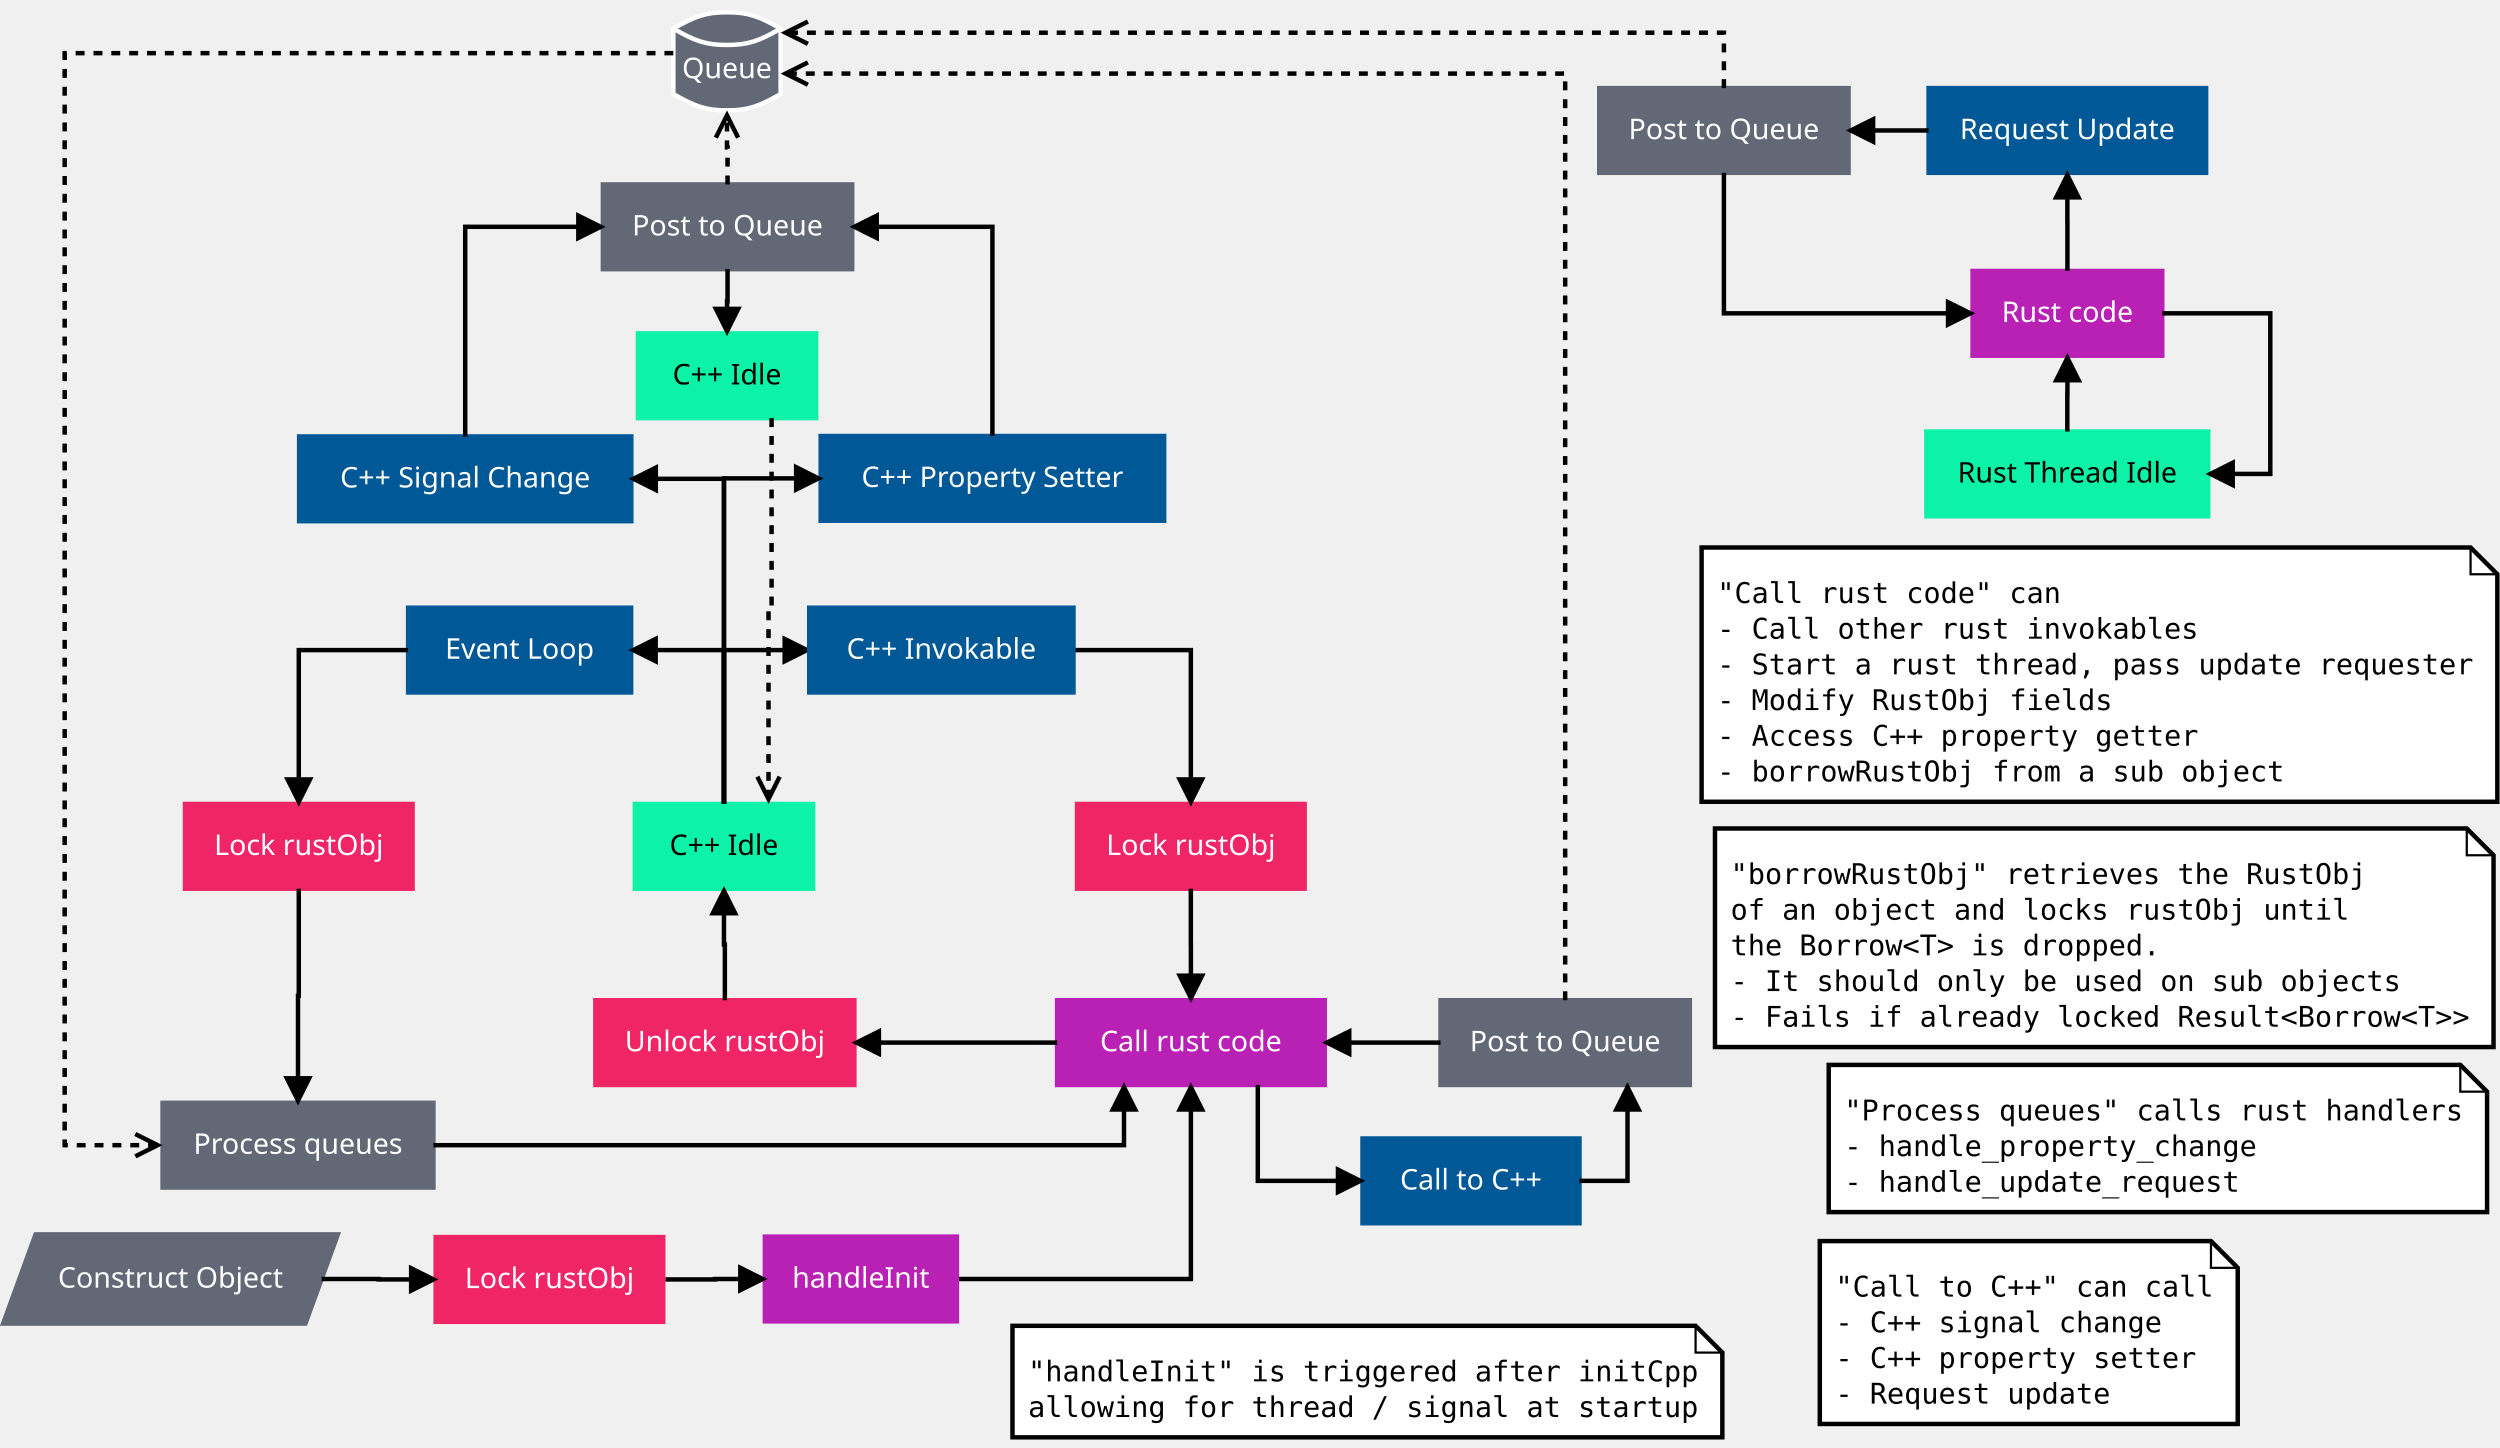
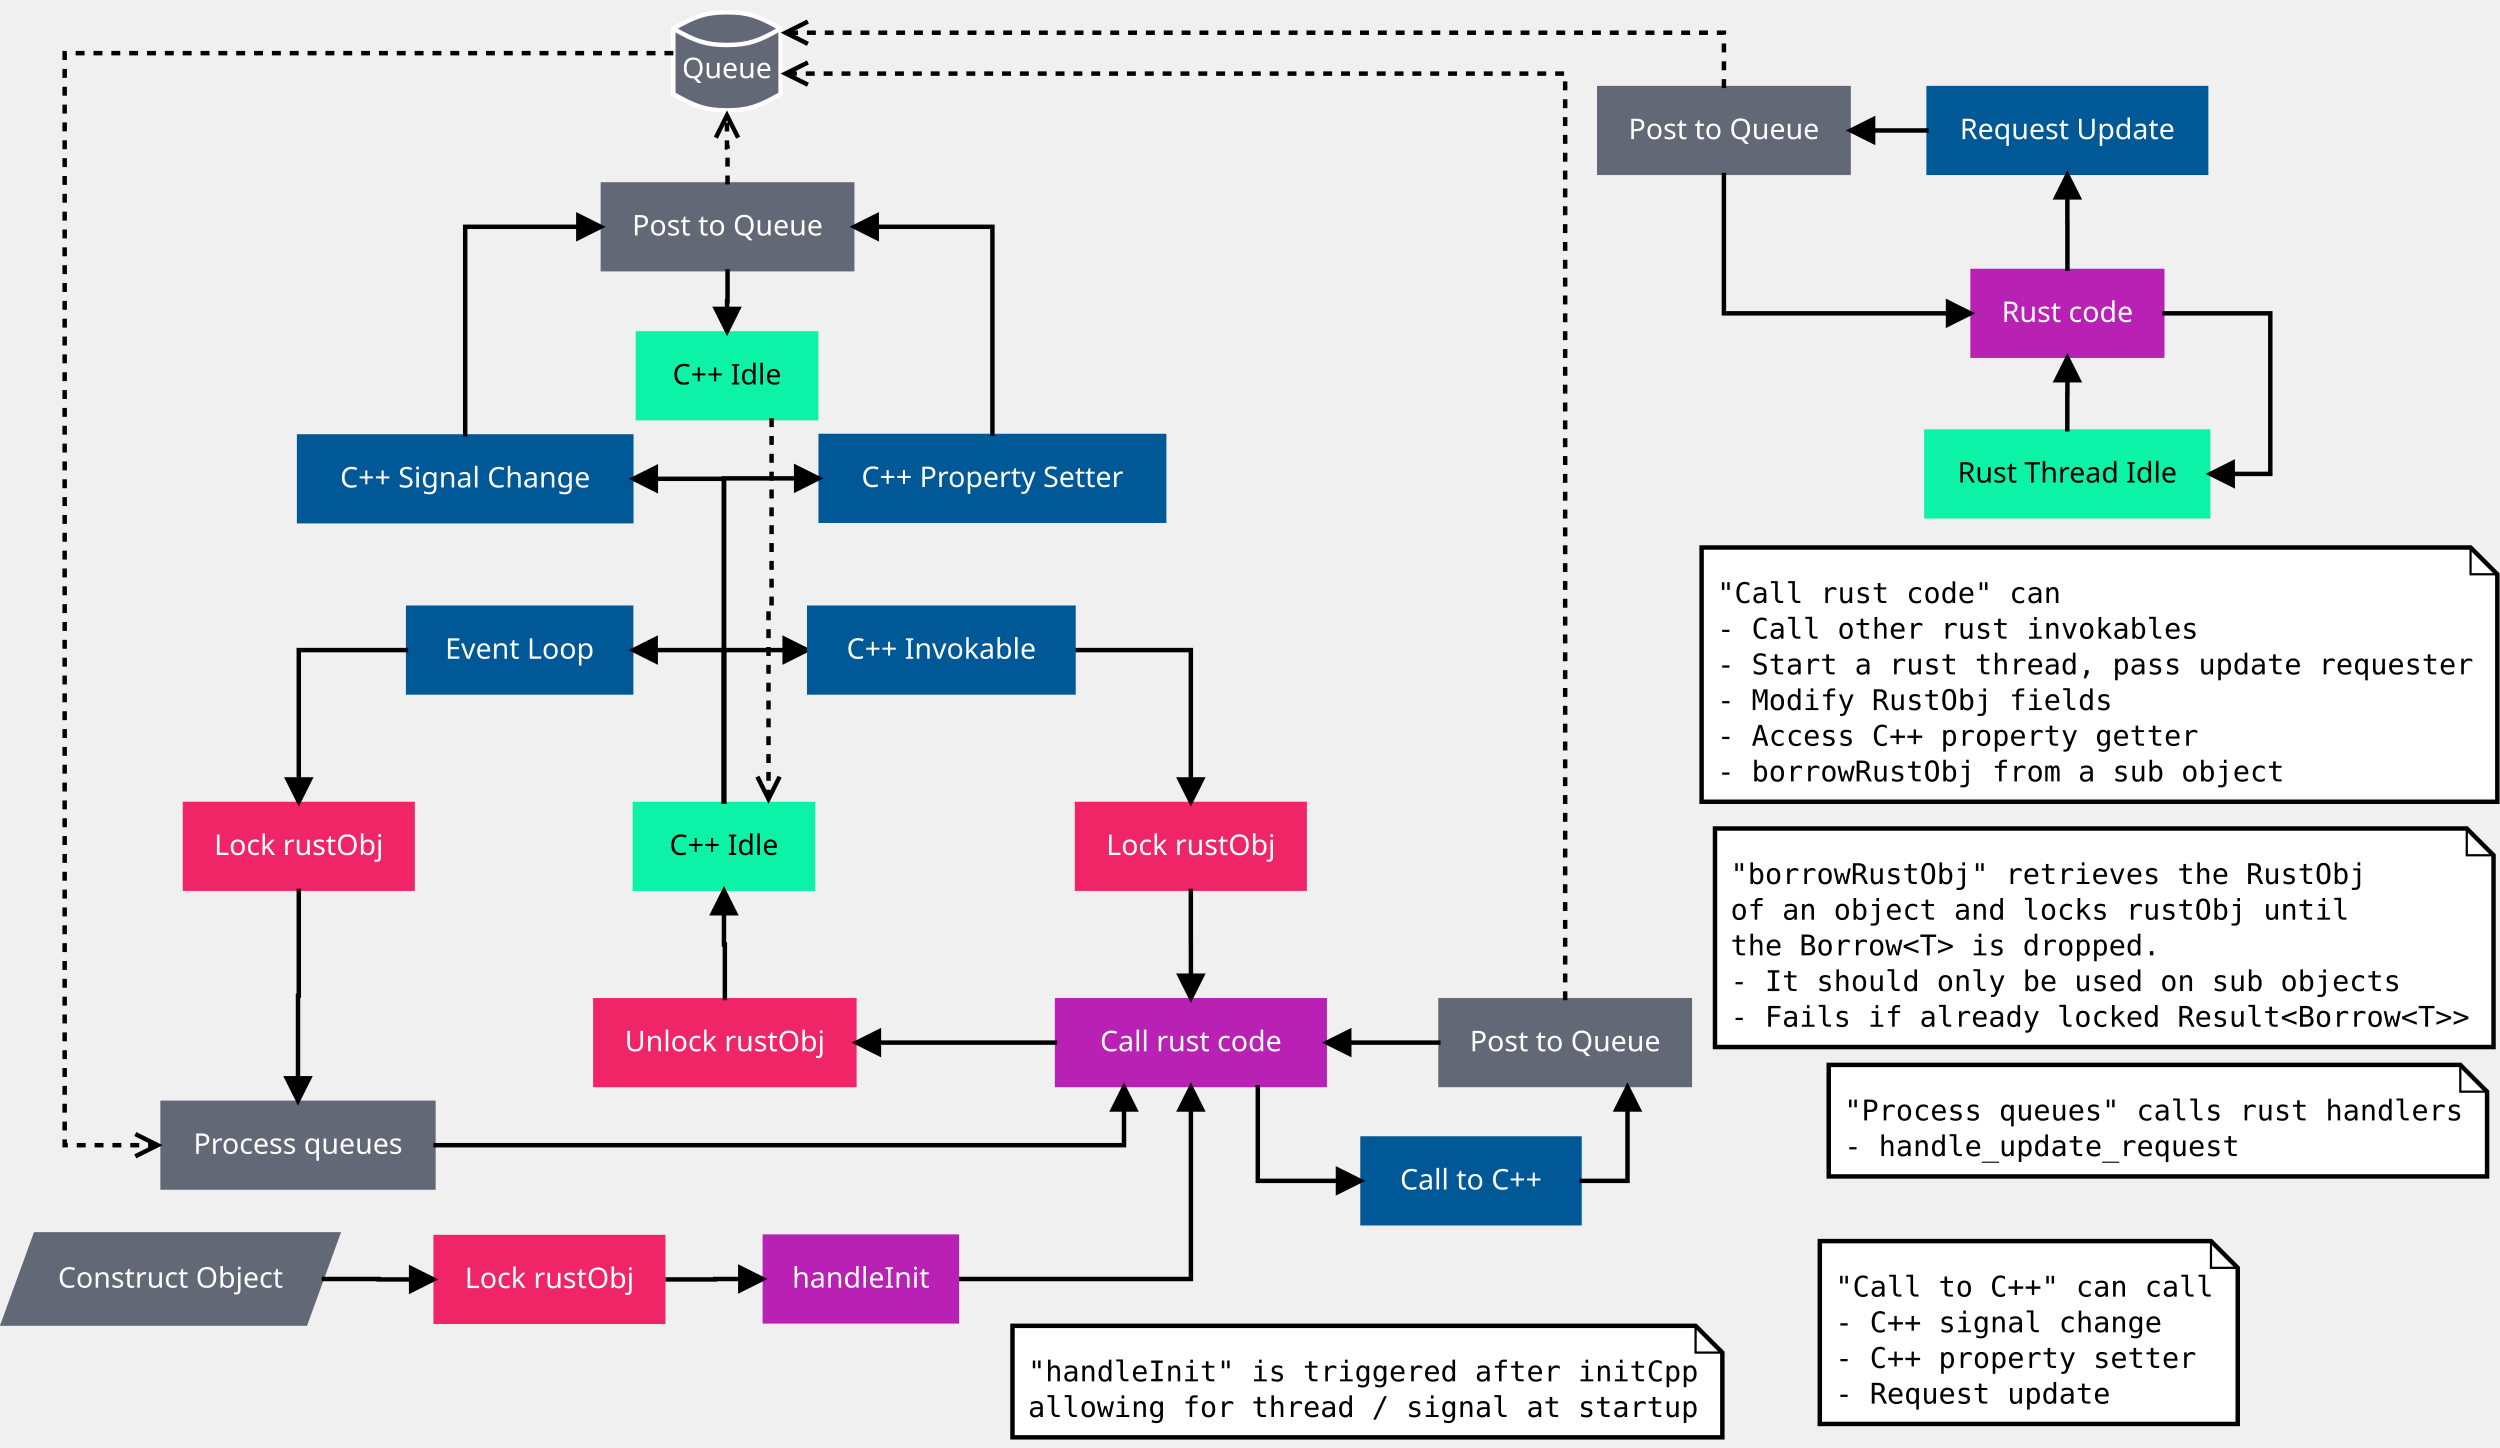
<svg xmlns="http://www.w3.org/2000/svg" width="57cm" height="33cm" viewBox="137 157 1121 642">
  <g id="Background">
    <g>
      <rect style="fill: #f02567; fill-opacity: 1; stroke-opacity: 1; stroke-width: 2; stroke: #f02567" x="619.95" y="514" width="102.05" height="38" rx="0" ry="0" />
      <text font-size="12.8" style="fill: #ffffff; fill-opacity: 1; stroke: none;text-anchor:middle;font-family:sans-serif;font-style:normal;font-weight:normal" x="670.975" y="536.881">
        <tspan x="670.975" y="536.881">Lock rustObj</tspan>
      </text>
    </g>
    <g>
      <rect style="fill: #b921b4; fill-opacity: 1; stroke-opacity: 1; stroke-width: 2; stroke: #b921b4" x="611" y="602" width="120" height="38.002" rx="0" ry="0" />
      <text font-size="12.802" style="fill: #ffffff; fill-opacity: 1; stroke: none;text-anchor:middle;font-family:sans-serif;font-style:normal;font-weight:normal" x="671" y="624.883">
        <tspan x="671" y="624.883">Call rust code</tspan>
      </text>
    </g>
    <g>
      <rect style="fill: #f02567; fill-opacity: 1; stroke-opacity: 1; stroke-width: 2; stroke: #f02567" x="403.95" y="602" width="116.15" height="38" rx="0" ry="0" />
      <text font-size="12.8" style="fill: #ffffff; fill-opacity: 1; stroke: none;text-anchor:middle;font-family:sans-serif;font-style:normal;font-weight:normal" x="462.025" y="624.881">
        <tspan x="462.025" y="624.881">Unlock rustObj</tspan>
      </text>
    </g>
    <g>
      <rect style="fill: #0cf2a6; fill-opacity: 1; stroke-opacity: 1; stroke-width: 2; stroke: #0cf2a6" x="421.676" y="514" width="79.9" height="38" rx="0" ry="0" />
      <text font-size="12.8" style="fill: #000000; fill-opacity: 1; stroke: none;text-anchor:middle;font-family:sans-serif;font-style:normal;font-weight:normal" x="461.626" y="536.881">
        <tspan x="461.626" y="536.881">C++ Idle</tspan>
      </text>
    </g>
    <g>
      <rect style="fill: #626875; fill-opacity: 1; stroke-opacity: 1; stroke-width: 2; stroke: #626875" x="209.9" y="648" width="121.45" height="38" rx="0" ry="0" />
      <text font-size="12.8" style="fill: #ffffff; fill-opacity: 1; stroke: none;text-anchor:middle;font-family:sans-serif;font-style:normal;font-weight:normal" x="270.625" y="670.881">
        <tspan x="270.625" y="670.881">Process queues</tspan>
      </text>
    </g>
    <g>
      <path style="fill: #626875; fill-opacity: 1; stroke-opacity: 1; stroke-width: 2; stroke: #ffffff" fill-rule="evenodd" d="M 438.924 166.333 C 448.544,160.833 453.354,159 462.974,159 C 472.594,159 477.404,160.833 487.024,166.333 L 487.024,195.667 C 477.404,201.167 472.594,203 462.974,203 C 453.354,203 448.544,201.167 438.924,195.667 L 438.924,166.333z" />
      <path style="fill: none; stroke-opacity: 1; stroke-width: 2; stroke: #ffffff" d="M 438.924 166.333 C 448.544,171.833 453.354,173.667 462.974,173.667 C 472.594,173.667 477.404,171.833 487.024,166.333" />
      <text font-size="12.8" style="fill: #ffffff; fill-opacity: 1; stroke: none;text-anchor:middle;font-family:sans-serif;font-style:normal;font-weight:normal" x="462.974" y="188.548">
        <tspan x="462.974" y="188.548">Queue</tspan>
      </text>
    </g>
    <g>
      <rect style="fill: #626875; fill-opacity: 1; stroke-opacity: 1; stroke-width: 2; stroke: #626875" x="782.924" y="602" width="111.8" height="38" rx="0" ry="0" />
      <text font-size="12.8" style="fill: #ffffff; fill-opacity: 1; stroke: none;text-anchor:middle;font-family:sans-serif;font-style:normal;font-weight:normal" x="838.824" y="624.881">
        <tspan x="838.824" y="624.881">Post to Queue</tspan>
      </text>
    </g>
    <g>
      <rect style="fill: #005896; fill-opacity: 1; stroke-opacity: 1; stroke-width: 2; stroke: #005896" x="747.95" y="664" width="97.3" height="38" rx="0" ry="0" />
      <text font-size="12.8" style="fill: #ffffff; fill-opacity: 1; stroke: none;text-anchor:middle;font-family:sans-serif;font-style:normal;font-weight:normal" x="796.6" y="686.881">
        <tspan x="796.6" y="686.881">Call to C++</tspan>
      </text>
    </g>
    <g>
      <rect style="fill: #f02567; fill-opacity: 1; stroke-opacity: 1; stroke-width: 2; stroke: #f02567" x="219.95" y="514" width="102.05" height="38" rx="0" ry="0" />
      <text font-size="12.8" style="fill: #ffffff; fill-opacity: 1; stroke: none;text-anchor:middle;font-family:sans-serif;font-style:normal;font-weight:normal" x="270.975" y="536.881">
        <tspan x="270.975" y="536.881">Lock rustObj</tspan>
      </text>
    </g>
    <g>
      <rect style="fill: #005896; fill-opacity: 1; stroke-opacity: 1; stroke-width: 2; stroke: #005896" x="320" y="426" width="100" height="38" rx="0" ry="0" />
      <text font-size="12.8" style="fill: #ffffff; fill-opacity: 1; stroke: none;text-anchor:middle;font-family:sans-serif;font-style:normal;font-weight:normal" x="370" y="448.881">
        <tspan x="370" y="448.881">Event Loop</tspan>
      </text>
    </g>
    <g>
      <polyline style="fill: none; stroke-opacity: 1; stroke-width: 2; stroke-dasharray: 4; stroke: #000000" points="838.824,602 838.824,186.5 491.496,186.5 " />
      <polyline style="fill: none; stroke-opacity: 1; stroke-width: 2; stroke: #000000" points="499.26,181.5 489.26,186.5 499.26,191.5 " />
    </g>
    <g>
      <polyline style="fill: none; stroke-opacity: 1; stroke-width: 2; stroke-dasharray: 4; stroke: #000000" points="438.924,177.333 166,177.333 166,667 205.428,667 " />
      <polyline style="fill: none; stroke-opacity: 1; stroke-width: 2; stroke: #000000" points="197.664,672 207.664,667 197.664,662 " />
    </g>
    <g>
      <polyline style="fill: none; stroke-opacity: 1; stroke-width: 2; stroke: #000000" points="461.626,514 461.626,445 431,445 " />
      <polygon style="fill: #000000; fill-opacity: 1; stroke-opacity: 1; stroke-width: 2; stroke: #000000" fill-rule="evenodd" points="431,440 421,445 431,450 " />
    </g>
    <g>
      <polyline style="fill: none; stroke-opacity: 1; stroke-width: 2; stroke: #000000" points="461.626,514 461.626,445 488.85,445 " />
      <polygon style="fill: #000000; fill-opacity: 1; stroke-opacity: 1; stroke-width: 2; stroke: #000000" fill-rule="evenodd" points="488.85,450 498.85,445 488.85,440 " />
    </g>
    <g>
      <polyline style="fill: none; stroke-opacity: 1; stroke-width: 2; stroke: #000000" points="618.35,445 670.975,445 670.975,503 " />
      <polygon style="fill: #000000; fill-opacity: 1; stroke-opacity: 1; stroke-width: 2; stroke: #000000" fill-rule="evenodd" points="665.975,503 670.975,513 675.975,503 " />
    </g>
    <g>
      <polyline style="fill: none; stroke-opacity: 1; stroke-width: 2; stroke: #000000" points="670.975,552 670.975,577 671,577 671,591 " />
      <polygon style="fill: #000000; fill-opacity: 1; stroke-opacity: 1; stroke-width: 2; stroke: #000000" fill-rule="evenodd" points="666,591 671,601 676,591 " />
    </g>
    <g>
      <polyline style="fill: none; stroke-opacity: 1; stroke-width: 2; stroke: #000000" points="782.924,621 756.962,621 756.962,621.001 742,621.001 " />
      <polygon style="fill: #000000; fill-opacity: 1; stroke-opacity: 1; stroke-width: 2; stroke: #000000" fill-rule="evenodd" points="742,616.001 732,621.001 742,626.001 " />
    </g>
    <g>
      <polyline style="fill: none; stroke-opacity: 1; stroke-width: 2; stroke: #000000" points="701,640.002 701,683 736.95,683 " />
      <polygon style="fill: #000000; fill-opacity: 1; stroke-opacity: 1; stroke-width: 2; stroke: #000000" fill-rule="evenodd" points="736.95,688 746.95,683 736.95,678 " />
    </g>
    <g>
      <polyline style="fill: none; stroke-opacity: 1; stroke-width: 2; stroke: #000000" points="845.25,683 866.774,683 866.774,651 " />
      <polygon style="fill: #000000; fill-opacity: 1; stroke-opacity: 1; stroke-width: 2; stroke: #000000" fill-rule="evenodd" points="871.774,651 866.774,641 861.774,651 " />
    </g>
    <g>
      <polyline style="fill: none; stroke-opacity: 1; stroke-width: 2; stroke: #000000" points="611,621.001 565.55,621.001 565.55,621 531.1,621 " />
      <polygon style="fill: #000000; fill-opacity: 1; stroke-opacity: 1; stroke-width: 2; stroke: #000000" fill-rule="evenodd" points="531.1,616 521.1,621 531.1,626 " />
    </g>
    <g>
      <polyline style="fill: none; stroke-opacity: 1; stroke-width: 2; stroke: #000000" points="462.025,602 462.025,577 461.626,577 461.626,563 " />
      <polygon style="fill: #000000; fill-opacity: 1; stroke-opacity: 1; stroke-width: 2; stroke: #000000" fill-rule="evenodd" points="466.626,563 461.626,553 456.626,563 " />
    </g>
    <g>
      <polyline style="fill: none; stroke-opacity: 1; stroke-width: 2; stroke: #000000" points="331.35,667 641,667 641,651.002 " />
      <polygon style="fill: #000000; fill-opacity: 1; stroke-opacity: 1; stroke-width: 2; stroke: #000000" fill-rule="evenodd" points="646,651.002 641,641.002 636,651.002 " />
    </g>
    <g>
      <polyline style="fill: none; stroke-opacity: 1; stroke-width: 2; stroke: #000000" points="270.975,552 270.975,600 270.625,600 270.625,637 " />
      <polygon style="fill: #000000; fill-opacity: 1; stroke-opacity: 1; stroke-width: 2; stroke: #000000" fill-rule="evenodd" points="265.625,637 270.625,647 275.625,637 " />
    </g>
    <g>
      <rect style="fill: #005896; fill-opacity: 1; stroke-opacity: 1; stroke-width: 2; stroke: #005896" x="499.85" y="426" width="118.5" height="38" rx="0" ry="0" />
      <text font-size="12.8" style="fill: #ffffff; fill-opacity: 1; stroke: none;text-anchor:middle;font-family:sans-serif;font-style:normal;font-weight:normal" x="559.1" y="448.881">
        <tspan x="559.1" y="448.881">C++ Invokable</tspan>
      </text>
    </g>
    <g>
      <polyline style="fill: none; stroke-opacity: 1; stroke-width: 2; stroke: #000000" points="320,445 270.975,445 270.975,503 " />
      <polygon style="fill: #000000; fill-opacity: 1; stroke-opacity: 1; stroke-width: 2; stroke: #000000" fill-rule="evenodd" points="265.975,503 270.975,513 275.975,503 " />
    </g>
    <g>
      <rect style="fill: #005896; fill-opacity: 1; stroke-opacity: 1; stroke-width: 2; stroke: #005896" x="504.994" y="349" width="154.012" height="38" rx="0" ry="0" />
      <text font-size="12.8" style="fill: #ffffff; fill-opacity: 1; stroke: none;text-anchor:middle;font-family:sans-serif;font-style:normal;font-weight:normal" x="582" y="371.881">
        <tspan x="582" y="371.881">C++ Property Setter</tspan>
      </text>
    </g>
    <g>
      <rect style="fill: #626875; fill-opacity: 1; stroke-opacity: 1; stroke-width: 2; stroke: #626875" x="407.326" y="236.2" width="111.8" height="38" rx="0" ry="0" />
      <text font-size="12.8" style="fill: #ffffff; fill-opacity: 1; stroke: none;text-anchor:middle;font-family:sans-serif;font-style:normal;font-weight:normal" x="463.226" y="259.081">
        <tspan x="463.226" y="259.081">Post to Queue</tspan>
      </text>
    </g>
    <g>
      <rect style="fill: #005896; fill-opacity: 1; stroke-opacity: 1; stroke-width: 2; stroke: #005896" x="271.124" y="349.2" width="148.95" height="38" rx="0" ry="0" />
      <text font-size="12.8" style="fill: #ffffff; fill-opacity: 1; stroke: none;text-anchor:middle;font-family:sans-serif;font-style:normal;font-weight:normal" x="345.599" y="372.081">
        <tspan x="345.599" y="372.081">C++ Signal Change</tspan>
      </text>
    </g>
    <g>
      <rect style="fill: #0cf2a6; fill-opacity: 1; stroke-opacity: 1; stroke-width: 2; stroke: #0cf2a6" x="423.052" y="303" width="79.9" height="38" rx="0" ry="0" />
      <text font-size="12.8" style="fill: #000000; fill-opacity: 1; stroke: none;text-anchor:middle;font-family:sans-serif;font-style:normal;font-weight:normal" x="463.002" y="325.881">
        <tspan x="463.002" y="325.881">C++ Idle</tspan>
      </text>
    </g>
    <g>
      <polyline style="fill: none; stroke-opacity: 1; stroke-width: 2; stroke: #000000" points="461.626,514 461.626,368 493.994,368 " />
      <polygon style="fill: #000000; fill-opacity: 1; stroke-opacity: 1; stroke-width: 2; stroke: #000000" fill-rule="evenodd" points="493.994,373 503.994,368 493.994,363 " />
    </g>
    <g>
      <polyline style="fill: none; stroke-opacity: 1; stroke-width: 2; stroke: #000000" points="345.599,349.2 345.599,255.2 396.326,255.2 " />
      <polygon style="fill: #000000; fill-opacity: 1; stroke-opacity: 1; stroke-width: 2; stroke: #000000" fill-rule="evenodd" points="396.326,260.2 406.326,255.2 396.326,250.2 " />
    </g>
    <g>
      <polyline style="fill: none; stroke-opacity: 1; stroke-width: 2; stroke: #000000" points="461.626,514 461.626,368.2 431.074,368.2 " />
      <polygon style="fill: #000000; fill-opacity: 1; stroke-opacity: 1; stroke-width: 2; stroke: #000000" fill-rule="evenodd" points="431.074,363.2 421.074,368.2 431.074,373.2 " />
    </g>
    <g>
      <polyline style="fill: none; stroke-opacity: 1; stroke-width: 2; stroke: #000000" points="582,349 582,255.2 530.126,255.2 " />
      <polygon style="fill: #000000; fill-opacity: 1; stroke-opacity: 1; stroke-width: 2; stroke: #000000" fill-rule="evenodd" points="530.126,250.2 520.126,255.2 530.126,260.2 " />
    </g>
    <g>
      <polyline style="fill: none; stroke-opacity: 1; stroke-width: 2; stroke: #000000" points="463.226,274.2 463.226,288.6 463.002,288.6 463.002,292 " />
      <polygon style="fill: #000000; fill-opacity: 1; stroke-opacity: 1; stroke-width: 2; stroke: #000000" fill-rule="evenodd" points="458.002,292 463.002,302 468.002,292 " />
    </g>
    <g>
      <polyline style="fill: none; stroke-opacity: 1; stroke-width: 2; stroke-dasharray: 4; stroke: #000000" points="482.977,341 482.977,427.5 481.601,427.5 481.601,509.528 " />
      <polyline style="fill: none; stroke-opacity: 1; stroke-width: 2; stroke: #000000" points="476.601,501.764 481.601,511.764 486.601,501.764 " />
    </g>
    <g>
      <polyline style="fill: none; stroke-opacity: 1; stroke-width: 2; stroke-dasharray: 4; stroke: #000000" points="463.226,236.2 463.226,219.6 462.974,219.6 462.974,207.472 " />
      <polyline style="fill: none; stroke-opacity: 1; stroke-width: 2; stroke: #000000" points="467.974,215.236 462.974,205.236 457.974,215.236 " />
    </g>
    <g>
      <polygon style="fill: #ffffff; fill-opacity: 1; stroke-opacity: 1; stroke-width: 2; stroke: #000000" fill-rule="evenodd" points="953,710 1128.4,710 1140.4,722 1140.4,792 953,792 " />
      <polyline style="fill: none; stroke-opacity: 1; stroke-width: 1; stroke: #000000" points="1128.4,710 1128.4,722 1140.4,722 " />
      <text font-size="12.8" style="fill: #000000; fill-opacity: 1; stroke: none;text-anchor:start;font-family:monospace;font-style:normal;font-weight:normal" x="960" y="734.881">
        <tspan x="960" y="734.881">"Call to C++" can call</tspan>
        <tspan x="960" y="750.881">- C++ signal change</tspan>
        <tspan x="960" y="766.881">- C++ property setter</tspan>
        <tspan x="960" y="782.881">- Request update</tspan>
      </text>
    </g>
    <g>
      <rect style="fill: #0cf2a6; fill-opacity: 1; stroke-opacity: 1; stroke-width: 2; stroke: #0cf2a6" x="1000.8" y="347" width="126.35" height="38.002" rx="0" ry="0" />
      <text font-size="12.802" style="fill: #000000; fill-opacity: 1; stroke: none;text-anchor:middle;font-family:sans-serif;font-style:normal;font-weight:normal" x="1063.98" y="369.883">
        <tspan x="1063.98" y="369.883">Rust Thread Idle</tspan>
      </text>
    </g>
    <g>
      <rect style="fill: #b921b4; fill-opacity: 1; stroke-opacity: 1; stroke-width: 2; stroke: #b921b4" x="1021.5" y="275" width="85.05" height="38.002" rx="0" ry="0" />
      <text font-size="12.802" style="fill: #ffffff; fill-opacity: 1; stroke: none;text-anchor:middle;font-family:sans-serif;font-style:normal;font-weight:normal" x="1064.03" y="297.883">
        <tspan x="1064.03" y="297.883">Rust code</tspan>
      </text>
    </g>
    <g>
      <rect style="fill: #005896; fill-opacity: 1; stroke-opacity: 1; stroke-width: 2; stroke: #005896" x="1001.78" y="193" width="124.45" height="38" rx="0" ry="0" />
      <text font-size="12.8" style="fill: #ffffff; fill-opacity: 1; stroke: none;text-anchor:middle;font-family:sans-serif;font-style:normal;font-weight:normal" x="1064" y="215.881">
        <tspan x="1064" y="215.881">Request Update</tspan>
      </text>
    </g>
    <g>
      <rect style="fill: #626875; fill-opacity: 1; stroke-opacity: 1; stroke-width: 2; stroke: #626875" x="854.1" y="193" width="111.8" height="38" rx="0" ry="0" />
      <text font-size="12.8" style="fill: #ffffff; fill-opacity: 1; stroke: none;text-anchor:middle;font-family:sans-serif;font-style:normal;font-weight:normal" x="910" y="215.881">
        <tspan x="910" y="215.881">Post to Queue</tspan>
      </text>
    </g>
    <g>
-       <polygon style="fill: #ffffff; fill-opacity: 1; stroke-opacity: 1; stroke-width: 2; stroke: #000000" fill-rule="evenodd" points="957,631 1240.2,631 1252.2,643 1252.2,697 957,697 " />
+       <polygon style="fill: #ffffff; fill-opacity: 1; stroke-opacity: 1; stroke-width: 2; stroke: #000000" fill-rule="evenodd" points="957,631 1240.2,631 1252.2,643 1252.2,681 957,681 " />
      <polyline style="fill: none; stroke-opacity: 1; stroke-width: 1; stroke: #000000" points="1240.2,631 1240.2,643 1252.2,643 " />
      <text font-size="12.8" style="fill: #000000; fill-opacity: 1; stroke: none;text-anchor:start;font-family:monospace;font-style:normal;font-weight:normal" x="964" y="655.881">
        <tspan x="964" y="655.881">"Process queues" calls rust handlers</tspan>
-         <tspan x="964" y="671.881">- handle_property_change</tspan>
-         <tspan x="964" y="687.881">- handle_update_request</tspan>
+         <tspan x="964" y="671.881">- handle_update_request</tspan>
      </text>
    </g>
    <g>
      <polyline style="fill: none; stroke-opacity: 1; stroke-width: 2; stroke: #000000" points="1063.98,347 1063.98,330 1064.03,330 1064.03,324 " />
      <polygon style="fill: #000000; fill-opacity: 1; stroke-opacity: 1; stroke-width: 2; stroke: #000000" fill-rule="evenodd" points="1069.03,324 1064.03,314 1059.03,324 " />
    </g>
    <g>
      <polyline style="fill: none; stroke-opacity: 1; stroke-width: 2; stroke: #000000" points="1106.55,294 1155,294 1155,366 1138.15,366 " />
      <polygon style="fill: #000000; fill-opacity: 1; stroke-opacity: 1; stroke-width: 2; stroke: #000000" fill-rule="evenodd" points="1138.15,361 1128.15,366 1138.15,371 " />
    </g>
    <g>
      <polyline style="fill: none; stroke-opacity: 1; stroke-width: 2; stroke: #000000" points="1064.03,275 1064.03,253 1064,253 1064,242 " />
      <polygon style="fill: #000000; fill-opacity: 1; stroke-opacity: 1; stroke-width: 2; stroke: #000000" fill-rule="evenodd" points="1069,242 1064,232 1059,242 " />
    </g>
    <g>
      <polyline style="fill: none; stroke-opacity: 1; stroke-width: 2; stroke: #000000" points="1001.78,212 983.838,212 983.838,212 976.9,212 " />
      <polygon style="fill: #000000; fill-opacity: 1; stroke-opacity: 1; stroke-width: 2; stroke: #000000" fill-rule="evenodd" points="976.9,207 966.9,212 976.9,217 " />
    </g>
    <g>
      <polyline style="fill: none; stroke-opacity: 1; stroke-width: 2; stroke: #000000" points="910,231 910,294.001 1010.5,294.001 " />
      <polygon style="fill: #000000; fill-opacity: 1; stroke-opacity: 1; stroke-width: 2; stroke: #000000" fill-rule="evenodd" points="1010.5,299.001 1020.5,294.001 1010.5,289.001 " />
    </g>
    <g>
      <polyline style="fill: none; stroke-opacity: 1; stroke-width: 2; stroke-dasharray: 4; stroke: #000000" points="910,193 910,168.167 491.496,168.167 " />
      <polyline style="fill: none; stroke-opacity: 1; stroke-width: 2; stroke: #000000" points="499.26,163.167 489.26,168.167 499.26,173.167 " />
    </g>
    <g>
      <polygon style="fill: #ffffff; fill-opacity: 1; stroke-opacity: 1; stroke-width: 2; stroke: #000000" fill-rule="evenodd" points="900,399 1244.8,399 1256.8,411 1256.8,513 900,513 " />
      <polyline style="fill: none; stroke-opacity: 1; stroke-width: 1; stroke: #000000" points="1244.8,399 1244.8,411 1256.8,411 " />
      <text font-size="12.8" style="fill: #000000; fill-opacity: 1; stroke: none;text-anchor:start;font-family:monospace;font-style:normal;font-weight:normal" x="907" y="423.881">
        <tspan x="907" y="423.881">"Call rust code" can</tspan>
        <tspan x="907" y="439.881">- Call other rust invokables</tspan>
        <tspan x="907" y="455.881">- Start a rust thread, pass update requester</tspan>
        <tspan x="907" y="471.881">- Modify RustObj fields</tspan>
        <tspan x="907" y="487.881">- Access C++ property getter</tspan>
        <tspan x="907" y="503.881">- borrowRustObj from a sub object</tspan>
      </text>
    </g>
    <g>
      <polygon style="fill: #626875; fill-opacity: 1; stroke-opacity: 1; stroke-width: 2; stroke: #626875" fill-rule="evenodd" points="152.943,707 288.516,707 273.957,747 138.384,747 " />
      <text font-size="12.8" style="fill: #ffffff; fill-opacity: 1; stroke: none;text-anchor:middle;font-family:sans-serif;font-style:normal;font-weight:normal" x="213.45" y="730.881">
        <tspan x="213.45" y="730.881">Construct Object</tspan>
      </text>
    </g>
    <g>
      <rect style="fill: #f02567; fill-opacity: 1; stroke-opacity: 1; stroke-width: 2; stroke: #f02567" x="332.35" y="708.2" width="102.05" height="38" rx="0" ry="0" />
      <text font-size="12.8" style="fill: #ffffff; fill-opacity: 1; stroke: none;text-anchor:middle;font-family:sans-serif;font-style:normal;font-weight:normal" x="383.375" y="731.081">
        <tspan x="383.375" y="731.081">Lock rustObj</tspan>
      </text>
    </g>
    <g>
      <polyline style="fill: none; stroke-opacity: 1; stroke-width: 2; stroke: #000000" points="566.052,727.001 671,727.001 671,651.002 " />
      <polygon style="fill: #000000; fill-opacity: 1; stroke-opacity: 1; stroke-width: 2; stroke: #000000" fill-rule="evenodd" points="676,651.002 671,641.002 666,651.002 " />
    </g>
    <g>
      <polyline style="fill: none; stroke-opacity: 1; stroke-width: 2; stroke: #000000" points="281.237,727 306.793,727 306.793,727.2 321.35,727.2 " />
      <polygon style="fill: #000000; fill-opacity: 1; stroke-opacity: 1; stroke-width: 2; stroke: #000000" fill-rule="evenodd" points="321.35,732.2 331.35,727.2 321.35,722.2 " />
    </g>
    <g>
      <rect style="fill: #b921b4; fill-opacity: 1; stroke-opacity: 1; stroke-width: 2; stroke: #b921b4" x="479.952" y="708" width="86.1" height="38.002" rx="0" ry="0" />
      <text font-size="12.802" style="fill: #ffffff; fill-opacity: 1; stroke: none;text-anchor:middle;font-family:sans-serif;font-style:normal;font-weight:normal" x="523.002" y="730.883">
        <tspan x="523.002" y="730.883">handleInit</tspan>
      </text>
    </g>
    <g>
      <polyline style="fill: none; stroke-opacity: 1; stroke-width: 2; stroke: #000000" points="435.406,727.2 457.679,727.2 457.679,727.001 468.952,727.001 " />
      <polygon style="fill: #000000; fill-opacity: 1; stroke-opacity: 1; stroke-width: 2; stroke: #000000" fill-rule="evenodd" points="468.952,732.001 478.952,727.001 468.952,722.001 " />
    </g>
    <g>
      <polygon style="fill: #ffffff; fill-opacity: 1; stroke-opacity: 1; stroke-width: 2; stroke: #000000" fill-rule="evenodd" points="906,525 1243.1,525 1255.1,537 1255.1,623 906,623 " />
      <polyline style="fill: none; stroke-opacity: 1; stroke-width: 1; stroke: #000000" points="1243.1,525 1243.1,537 1255.1,537 " />
      <text font-size="12.8" style="fill: #000000; fill-opacity: 1; stroke: none;text-anchor:start;font-family:monospace;font-style:normal;font-weight:normal" x="913" y="549.881">
        <tspan x="913" y="549.881">"borrowRustObj" retrieves the RustObj</tspan>
        <tspan x="913" y="565.881">of an object and locks rustObj until</tspan>
        <tspan x="913" y="581.881">the Borrow&lt;T&gt; is dropped.</tspan>
        <tspan x="913" y="597.881">- It should only be used on sub objects</tspan>
        <tspan x="913" y="613.881">- Fails if already locked Result&lt;Borrow&lt;T&gt;&gt;</tspan>
      </text>
    </g>
    <g>
      <polygon style="fill: #ffffff; fill-opacity: 1; stroke-opacity: 1; stroke-width: 2; stroke: #000000" fill-rule="evenodd" points="591,748 897.3,748 909.3,760 909.3,798 591,798 " />
      <polyline style="fill: none; stroke-opacity: 1; stroke-width: 1; stroke: #000000" points="897.3,748 897.3,760 909.3,760 " />
      <text font-size="12.8" style="fill: #000000; fill-opacity: 1; stroke: none;text-anchor:start;font-family:monospace;font-style:normal;font-weight:normal" x="598" y="772.881">
        <tspan x="598" y="772.881">"handleInit" is triggered after initCpp</tspan>
        <tspan x="598" y="788.881">allowing for thread / signal at startup</tspan>
      </text>
    </g>
  </g>
</svg>
